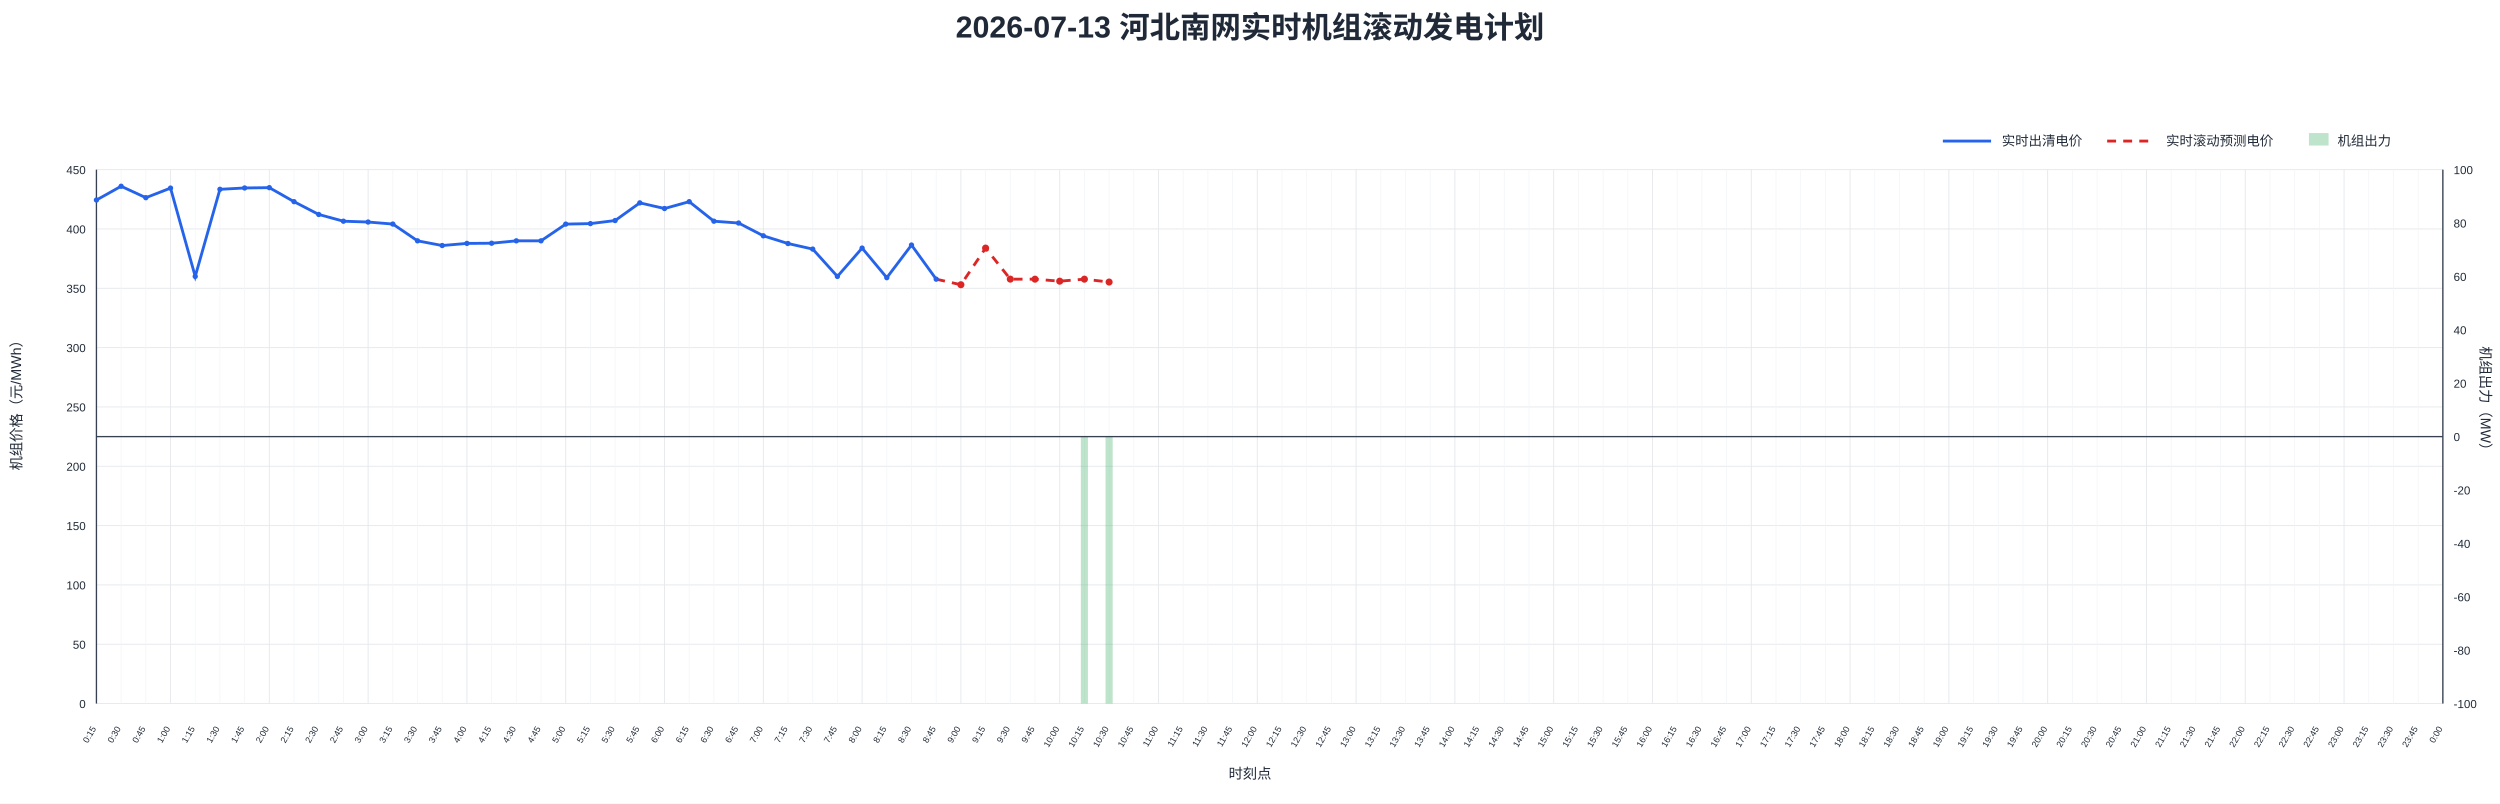
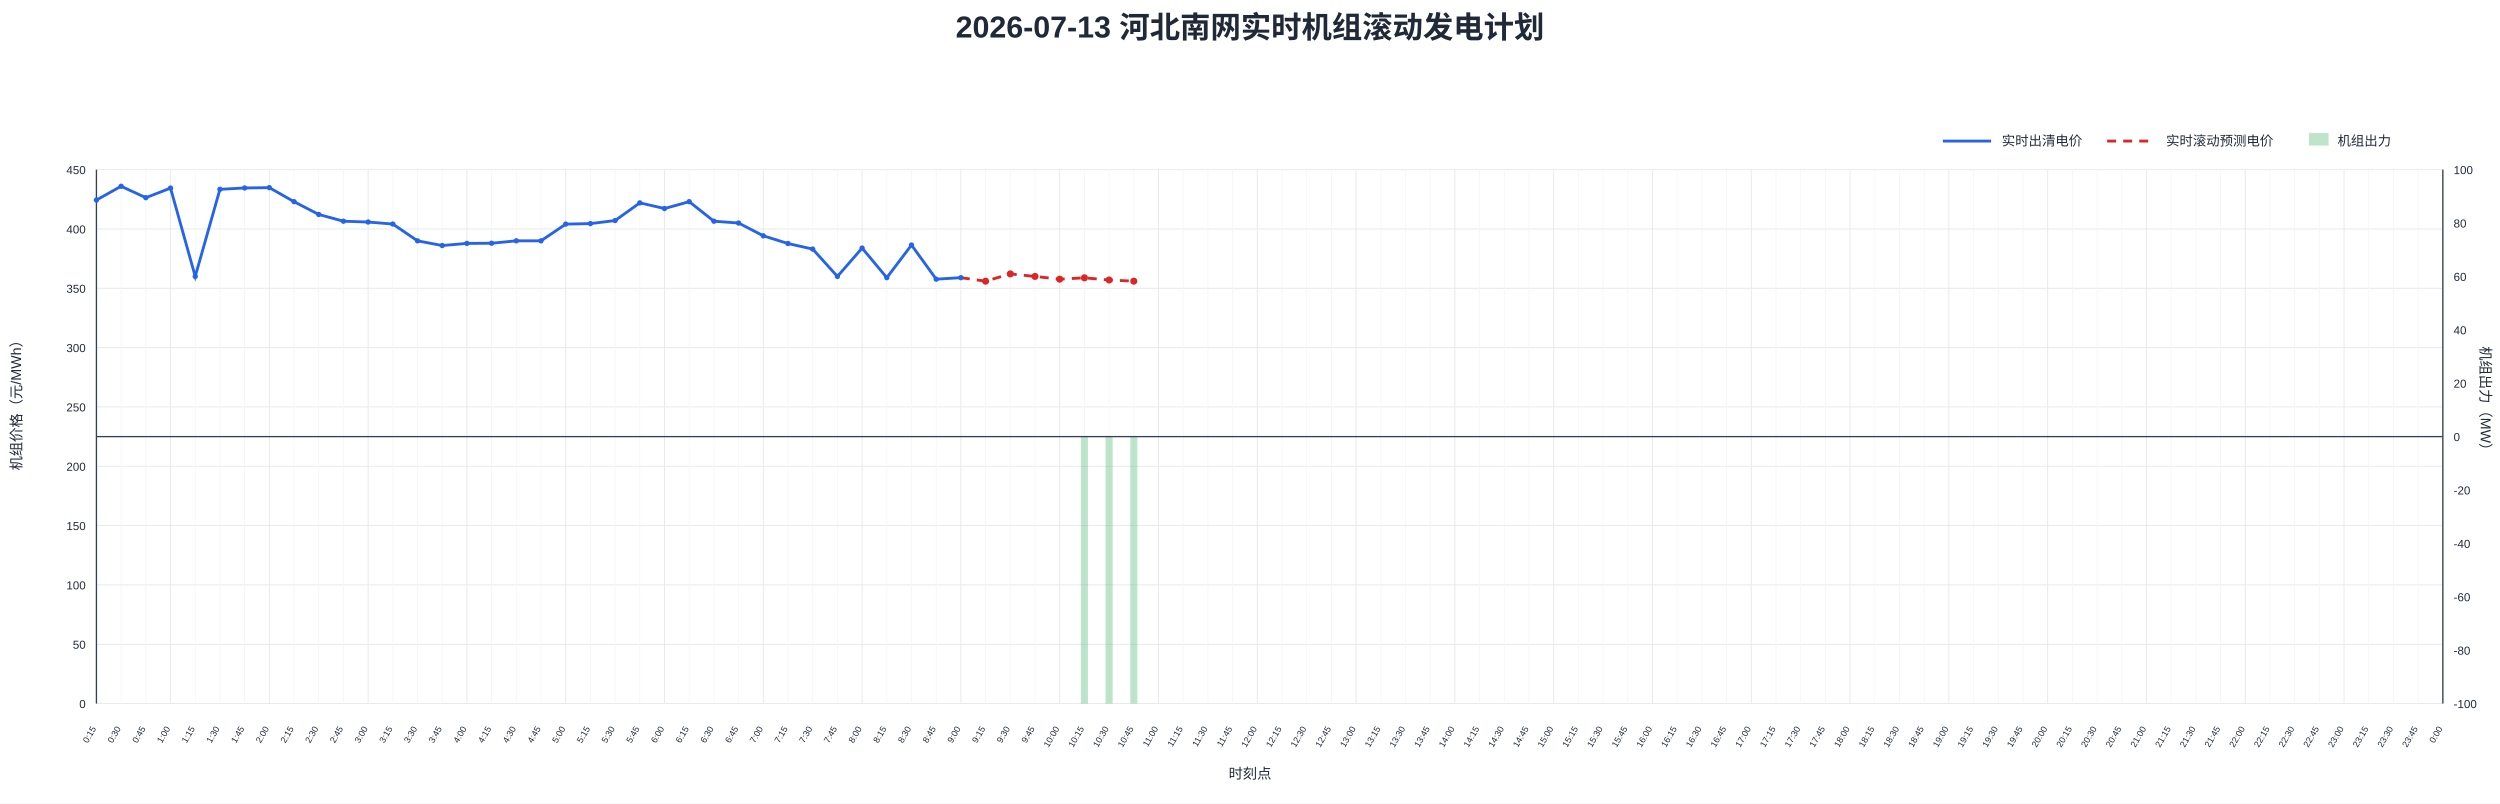
<svg xmlns="http://www.w3.org/2000/svg" width="2800" height="900" viewBox="0 0 2800 900" data-plot-left="108" data-plot-right="2736" data-plot-top="190" data-plot-bottom="788">
  <style>
text{font-family:'Microsoft YaHei','SimHei',Arial,sans-serif;fill:#1f2937}
.axis{stroke:#374151;stroke-width:1.5}
.grid{stroke:#e5e7eb;stroke-width:1}
.minor{stroke:#f3f4f6;stroke-width:0.8}
.actual{fill:none;stroke:#2563eb;stroke-width:3.2}
.forecast{fill:none;stroke:#dc2626;stroke-width:3.2;stroke-dasharray:10 8}
.bar{fill:#16a34a;fill-opacity:0.28}
.hover-zone{fill:#ffffff;fill-opacity:0;cursor:crosshair}
.hover-line{stroke:#111827;stroke-width:1.4;stroke-dasharray:6 5;opacity:0}
.tooltip{opacity:0;pointer-events:none}
.tooltip-bg{fill:#111827;fill-opacity:.72;stroke:#ffffff;stroke-width:1.2}
.tooltip text{fill:#ffffff;font-size:15px}
</style>
  <rect width="100%" height="100%" fill="#ffffff" />
  <text x="1400.0" y="42" text-anchor="middle" font-size="34" font-weight="700">2026-07-13 河北南网实时机组滚动发电计划</text>
  <text x="2748" y="793.00" text-anchor="start" font-size="13" fill="#166534">-100</text>
  <text x="2748" y="733.20" text-anchor="start" font-size="13" fill="#166534">-80</text>
  <text x="2748" y="673.40" text-anchor="start" font-size="13" fill="#166534">-60</text>
  <text x="2748" y="613.60" text-anchor="start" font-size="13" fill="#166534">-40</text>
  <text x="2748" y="553.80" text-anchor="start" font-size="13" fill="#166534">-20</text>
  <text x="2748" y="494.00" text-anchor="start" font-size="13" fill="#166534">0</text>
  <text x="2748" y="434.20" text-anchor="start" font-size="13" fill="#166534">20</text>
  <text x="2748" y="374.40" text-anchor="start" font-size="13" fill="#166534">40</text>
  <text x="2748" y="314.60" text-anchor="start" font-size="13" fill="#166534">60</text>
  <text x="2748" y="254.80" text-anchor="start" font-size="13" fill="#166534">80</text>
  <text x="2748" y="195.00" text-anchor="start" font-size="13" fill="#166534">100</text>
  <line class="grid" x1="108" y1="788.00" x2="2736" y2="788.00" />
  <text x="96" y="793.00" text-anchor="end" font-size="13">0</text>
  <line class="grid" x1="108" y1="721.56" x2="2736" y2="721.56" />
  <text x="96" y="726.56" text-anchor="end" font-size="13">50</text>
  <line class="grid" x1="108" y1="655.11" x2="2736" y2="655.11" />
  <text x="96" y="660.11" text-anchor="end" font-size="13">100</text>
  <line class="grid" x1="108" y1="588.67" x2="2736" y2="588.67" />
  <text x="96" y="593.67" text-anchor="end" font-size="13">150</text>
  <line class="grid" x1="108" y1="522.22" x2="2736" y2="522.22" />
  <text x="96" y="527.22" text-anchor="end" font-size="13">200</text>
  <line class="grid" x1="108" y1="455.78" x2="2736" y2="455.78" />
  <text x="96" y="460.78" text-anchor="end" font-size="13">250</text>
  <line class="grid" x1="108" y1="389.33" x2="2736" y2="389.33" />
  <text x="96" y="394.33" text-anchor="end" font-size="13">300</text>
  <line class="grid" x1="108" y1="322.89" x2="2736" y2="322.89" />
  <text x="96" y="327.89" text-anchor="end" font-size="13">350</text>
  <line class="grid" x1="108" y1="256.44" x2="2736" y2="256.44" />
  <text x="96" y="261.44" text-anchor="end" font-size="13">400</text>
  <line class="grid" x1="108" y1="190.00" x2="2736" y2="190.00" />
  <text x="96" y="195.00" text-anchor="end" font-size="13">450</text>
  <line class="grid minor" x1="108.00" y1="190" x2="108.00" y2="788" />
  <text x="108.00" y="816" text-anchor="end" font-size="10" transform="rotate(-60 108.00 816)">0:15</text>
  <line class="grid minor" x1="135.66" y1="190" x2="135.66" y2="788" />
  <text x="135.66" y="816" text-anchor="end" font-size="10" transform="rotate(-60 135.66 816)">0:30</text>
  <line class="grid minor" x1="163.33" y1="190" x2="163.33" y2="788" />
  <text x="163.33" y="816" text-anchor="end" font-size="10" transform="rotate(-60 163.33 816)">0:45</text>
  <line class="grid" x1="190.99" y1="190" x2="190.99" y2="788" />
  <text x="190.99" y="816" text-anchor="end" font-size="10" transform="rotate(-60 190.99 816)">1:00</text>
  <line class="grid minor" x1="218.65" y1="190" x2="218.65" y2="788" />
  <text x="218.65" y="816" text-anchor="end" font-size="10" transform="rotate(-60 218.65 816)">1:15</text>
  <line class="grid minor" x1="246.32" y1="190" x2="246.32" y2="788" />
  <text x="246.32" y="816" text-anchor="end" font-size="10" transform="rotate(-60 246.32 816)">1:30</text>
  <line class="grid minor" x1="273.98" y1="190" x2="273.98" y2="788" />
  <text x="273.98" y="816" text-anchor="end" font-size="10" transform="rotate(-60 273.98 816)">1:45</text>
  <line class="grid" x1="301.64" y1="190" x2="301.64" y2="788" />
  <text x="301.64" y="816" text-anchor="end" font-size="10" transform="rotate(-60 301.64 816)">2:00</text>
  <line class="grid minor" x1="329.31" y1="190" x2="329.31" y2="788" />
  <text x="329.31" y="816" text-anchor="end" font-size="10" transform="rotate(-60 329.31 816)">2:15</text>
  <line class="grid minor" x1="356.97" y1="190" x2="356.97" y2="788" />
  <text x="356.97" y="816" text-anchor="end" font-size="10" transform="rotate(-60 356.97 816)">2:30</text>
  <line class="grid minor" x1="384.63" y1="190" x2="384.63" y2="788" />
  <text x="384.63" y="816" text-anchor="end" font-size="10" transform="rotate(-60 384.63 816)">2:45</text>
  <line class="grid" x1="412.29" y1="190" x2="412.29" y2="788" />
  <text x="412.29" y="816" text-anchor="end" font-size="10" transform="rotate(-60 412.29 816)">3:00</text>
  <line class="grid minor" x1="439.96" y1="190" x2="439.96" y2="788" />
  <text x="439.96" y="816" text-anchor="end" font-size="10" transform="rotate(-60 439.96 816)">3:15</text>
  <line class="grid minor" x1="467.62" y1="190" x2="467.62" y2="788" />
  <text x="467.62" y="816" text-anchor="end" font-size="10" transform="rotate(-60 467.62 816)">3:30</text>
  <line class="grid minor" x1="495.28" y1="190" x2="495.28" y2="788" />
  <text x="495.28" y="816" text-anchor="end" font-size="10" transform="rotate(-60 495.28 816)">3:45</text>
  <line class="grid" x1="522.95" y1="190" x2="522.95" y2="788" />
  <text x="522.95" y="816" text-anchor="end" font-size="10" transform="rotate(-60 522.95 816)">4:00</text>
  <line class="grid minor" x1="550.61" y1="190" x2="550.61" y2="788" />
  <text x="550.61" y="816" text-anchor="end" font-size="10" transform="rotate(-60 550.61 816)">4:15</text>
  <line class="grid minor" x1="578.27" y1="190" x2="578.27" y2="788" />
  <text x="578.27" y="816" text-anchor="end" font-size="10" transform="rotate(-60 578.27 816)">4:30</text>
  <line class="grid minor" x1="605.94" y1="190" x2="605.94" y2="788" />
  <text x="605.94" y="816" text-anchor="end" font-size="10" transform="rotate(-60 605.94 816)">4:45</text>
  <line class="grid" x1="633.60" y1="190" x2="633.60" y2="788" />
  <text x="633.60" y="816" text-anchor="end" font-size="10" transform="rotate(-60 633.60 816)">5:00</text>
  <line class="grid minor" x1="661.26" y1="190" x2="661.26" y2="788" />
  <text x="661.26" y="816" text-anchor="end" font-size="10" transform="rotate(-60 661.26 816)">5:15</text>
  <line class="grid minor" x1="688.93" y1="190" x2="688.93" y2="788" />
  <text x="688.93" y="816" text-anchor="end" font-size="10" transform="rotate(-60 688.93 816)">5:30</text>
  <line class="grid minor" x1="716.59" y1="190" x2="716.59" y2="788" />
  <text x="716.59" y="816" text-anchor="end" font-size="10" transform="rotate(-60 716.59 816)">5:45</text>
  <line class="grid" x1="744.25" y1="190" x2="744.25" y2="788" />
  <text x="744.25" y="816" text-anchor="end" font-size="10" transform="rotate(-60 744.25 816)">6:00</text>
  <line class="grid minor" x1="771.92" y1="190" x2="771.92" y2="788" />
  <text x="771.92" y="816" text-anchor="end" font-size="10" transform="rotate(-60 771.92 816)">6:15</text>
  <line class="grid minor" x1="799.58" y1="190" x2="799.58" y2="788" />
  <text x="799.58" y="816" text-anchor="end" font-size="10" transform="rotate(-60 799.58 816)">6:30</text>
  <line class="grid minor" x1="827.24" y1="190" x2="827.24" y2="788" />
  <text x="827.24" y="816" text-anchor="end" font-size="10" transform="rotate(-60 827.24 816)">6:45</text>
  <line class="grid" x1="854.91" y1="190" x2="854.91" y2="788" />
  <text x="854.91" y="816" text-anchor="end" font-size="10" transform="rotate(-60 854.91 816)">7:00</text>
  <line class="grid minor" x1="882.57" y1="190" x2="882.57" y2="788" />
  <text x="882.57" y="816" text-anchor="end" font-size="10" transform="rotate(-60 882.57 816)">7:15</text>
  <line class="grid minor" x1="910.23" y1="190" x2="910.23" y2="788" />
  <text x="910.23" y="816" text-anchor="end" font-size="10" transform="rotate(-60 910.23 816)">7:30</text>
  <line class="grid minor" x1="937.89" y1="190" x2="937.89" y2="788" />
  <text x="937.89" y="816" text-anchor="end" font-size="10" transform="rotate(-60 937.89 816)">7:45</text>
  <line class="grid" x1="965.56" y1="190" x2="965.56" y2="788" />
  <text x="965.56" y="816" text-anchor="end" font-size="10" transform="rotate(-60 965.56 816)">8:00</text>
  <line class="grid minor" x1="993.22" y1="190" x2="993.22" y2="788" />
  <text x="993.22" y="816" text-anchor="end" font-size="10" transform="rotate(-60 993.22 816)">8:15</text>
  <line class="grid minor" x1="1020.88" y1="190" x2="1020.88" y2="788" />
  <text x="1020.88" y="816" text-anchor="end" font-size="10" transform="rotate(-60 1020.88 816)">8:30</text>
  <line class="grid minor" x1="1048.55" y1="190" x2="1048.55" y2="788" />
  <text x="1048.55" y="816" text-anchor="end" font-size="10" transform="rotate(-60 1048.55 816)">8:45</text>
  <line class="grid" x1="1076.21" y1="190" x2="1076.21" y2="788" />
  <text x="1076.21" y="816" text-anchor="end" font-size="10" transform="rotate(-60 1076.21 816)">9:00</text>
  <line class="grid minor" x1="1103.87" y1="190" x2="1103.87" y2="788" />
  <text x="1103.87" y="816" text-anchor="end" font-size="10" transform="rotate(-60 1103.87 816)">9:15</text>
  <line class="grid minor" x1="1131.54" y1="190" x2="1131.54" y2="788" />
  <text x="1131.54" y="816" text-anchor="end" font-size="10" transform="rotate(-60 1131.54 816)">9:30</text>
  <line class="grid minor" x1="1159.20" y1="190" x2="1159.20" y2="788" />
  <text x="1159.20" y="816" text-anchor="end" font-size="10" transform="rotate(-60 1159.20 816)">9:45</text>
  <line class="grid" x1="1186.86" y1="190" x2="1186.86" y2="788" />
  <text x="1186.86" y="816" text-anchor="end" font-size="10" transform="rotate(-60 1186.86 816)">10:00</text>
  <line class="grid minor" x1="1214.53" y1="190" x2="1214.53" y2="788" />
  <text x="1214.53" y="816" text-anchor="end" font-size="10" transform="rotate(-60 1214.53 816)">10:15</text>
  <line class="grid minor" x1="1242.19" y1="190" x2="1242.19" y2="788" />
  <text x="1242.19" y="816" text-anchor="end" font-size="10" transform="rotate(-60 1242.19 816)">10:30</text>
  <line class="grid minor" x1="1269.85" y1="190" x2="1269.85" y2="788" />
  <text x="1269.85" y="816" text-anchor="end" font-size="10" transform="rotate(-60 1269.85 816)">10:45</text>
  <line class="grid" x1="1297.52" y1="190" x2="1297.52" y2="788" />
  <text x="1297.52" y="816" text-anchor="end" font-size="10" transform="rotate(-60 1297.52 816)">11:00</text>
  <line class="grid minor" x1="1325.18" y1="190" x2="1325.18" y2="788" />
  <text x="1325.18" y="816" text-anchor="end" font-size="10" transform="rotate(-60 1325.18 816)">11:15</text>
  <line class="grid minor" x1="1352.84" y1="190" x2="1352.84" y2="788" />
  <text x="1352.84" y="816" text-anchor="end" font-size="10" transform="rotate(-60 1352.84 816)">11:30</text>
  <line class="grid minor" x1="1380.51" y1="190" x2="1380.51" y2="788" />
  <text x="1380.51" y="816" text-anchor="end" font-size="10" transform="rotate(-60 1380.51 816)">11:45</text>
  <line class="grid" x1="1408.17" y1="190" x2="1408.17" y2="788" />
  <text x="1408.17" y="816" text-anchor="end" font-size="10" transform="rotate(-60 1408.17 816)">12:00</text>
  <line class="grid minor" x1="1435.83" y1="190" x2="1435.83" y2="788" />
  <text x="1435.83" y="816" text-anchor="end" font-size="10" transform="rotate(-60 1435.83 816)">12:15</text>
  <line class="grid minor" x1="1463.49" y1="190" x2="1463.49" y2="788" />
  <text x="1463.49" y="816" text-anchor="end" font-size="10" transform="rotate(-60 1463.49 816)">12:30</text>
  <line class="grid minor" x1="1491.16" y1="190" x2="1491.16" y2="788" />
  <text x="1491.16" y="816" text-anchor="end" font-size="10" transform="rotate(-60 1491.16 816)">12:45</text>
  <line class="grid" x1="1518.82" y1="190" x2="1518.82" y2="788" />
  <text x="1518.82" y="816" text-anchor="end" font-size="10" transform="rotate(-60 1518.82 816)">13:00</text>
  <line class="grid minor" x1="1546.48" y1="190" x2="1546.48" y2="788" />
  <text x="1546.48" y="816" text-anchor="end" font-size="10" transform="rotate(-60 1546.48 816)">13:15</text>
  <line class="grid minor" x1="1574.15" y1="190" x2="1574.15" y2="788" />
  <text x="1574.15" y="816" text-anchor="end" font-size="10" transform="rotate(-60 1574.15 816)">13:30</text>
  <line class="grid minor" x1="1601.81" y1="190" x2="1601.81" y2="788" />
  <text x="1601.81" y="816" text-anchor="end" font-size="10" transform="rotate(-60 1601.81 816)">13:45</text>
  <line class="grid" x1="1629.47" y1="190" x2="1629.47" y2="788" />
  <text x="1629.47" y="816" text-anchor="end" font-size="10" transform="rotate(-60 1629.47 816)">14:00</text>
  <line class="grid minor" x1="1657.14" y1="190" x2="1657.14" y2="788" />
  <text x="1657.14" y="816" text-anchor="end" font-size="10" transform="rotate(-60 1657.14 816)">14:15</text>
  <line class="grid minor" x1="1684.80" y1="190" x2="1684.80" y2="788" />
  <text x="1684.80" y="816" text-anchor="end" font-size="10" transform="rotate(-60 1684.80 816)">14:30</text>
  <line class="grid minor" x1="1712.46" y1="190" x2="1712.46" y2="788" />
  <text x="1712.46" y="816" text-anchor="end" font-size="10" transform="rotate(-60 1712.46 816)">14:45</text>
  <line class="grid" x1="1740.13" y1="190" x2="1740.13" y2="788" />
  <text x="1740.13" y="816" text-anchor="end" font-size="10" transform="rotate(-60 1740.13 816)">15:00</text>
  <line class="grid minor" x1="1767.79" y1="190" x2="1767.79" y2="788" />
  <text x="1767.79" y="816" text-anchor="end" font-size="10" transform="rotate(-60 1767.79 816)">15:15</text>
  <line class="grid minor" x1="1795.45" y1="190" x2="1795.45" y2="788" />
  <text x="1795.45" y="816" text-anchor="end" font-size="10" transform="rotate(-60 1795.45 816)">15:30</text>
  <line class="grid minor" x1="1823.12" y1="190" x2="1823.12" y2="788" />
  <text x="1823.12" y="816" text-anchor="end" font-size="10" transform="rotate(-60 1823.12 816)">15:45</text>
  <line class="grid" x1="1850.78" y1="190" x2="1850.78" y2="788" />
  <text x="1850.78" y="816" text-anchor="end" font-size="10" transform="rotate(-60 1850.78 816)">16:00</text>
  <line class="grid minor" x1="1878.44" y1="190" x2="1878.44" y2="788" />
  <text x="1878.44" y="816" text-anchor="end" font-size="10" transform="rotate(-60 1878.44 816)">16:15</text>
  <line class="grid minor" x1="1906.11" y1="190" x2="1906.11" y2="788" />
  <text x="1906.11" y="816" text-anchor="end" font-size="10" transform="rotate(-60 1906.11 816)">16:30</text>
  <line class="grid minor" x1="1933.77" y1="190" x2="1933.77" y2="788" />
  <text x="1933.77" y="816" text-anchor="end" font-size="10" transform="rotate(-60 1933.77 816)">16:45</text>
  <line class="grid" x1="1961.43" y1="190" x2="1961.43" y2="788" />
  <text x="1961.43" y="816" text-anchor="end" font-size="10" transform="rotate(-60 1961.43 816)">17:00</text>
  <line class="grid minor" x1="1989.09" y1="190" x2="1989.09" y2="788" />
  <text x="1989.09" y="816" text-anchor="end" font-size="10" transform="rotate(-60 1989.09 816)">17:15</text>
  <line class="grid minor" x1="2016.76" y1="190" x2="2016.76" y2="788" />
  <text x="2016.76" y="816" text-anchor="end" font-size="10" transform="rotate(-60 2016.76 816)">17:30</text>
  <line class="grid minor" x1="2044.42" y1="190" x2="2044.42" y2="788" />
  <text x="2044.42" y="816" text-anchor="end" font-size="10" transform="rotate(-60 2044.42 816)">17:45</text>
  <line class="grid" x1="2072.08" y1="190" x2="2072.08" y2="788" />
  <text x="2072.08" y="816" text-anchor="end" font-size="10" transform="rotate(-60 2072.08 816)">18:00</text>
  <line class="grid minor" x1="2099.75" y1="190" x2="2099.75" y2="788" />
  <text x="2099.75" y="816" text-anchor="end" font-size="10" transform="rotate(-60 2099.75 816)">18:15</text>
  <line class="grid minor" x1="2127.41" y1="190" x2="2127.41" y2="788" />
  <text x="2127.41" y="816" text-anchor="end" font-size="10" transform="rotate(-60 2127.41 816)">18:30</text>
  <line class="grid minor" x1="2155.07" y1="190" x2="2155.07" y2="788" />
  <text x="2155.07" y="816" text-anchor="end" font-size="10" transform="rotate(-60 2155.07 816)">18:45</text>
  <line class="grid" x1="2182.74" y1="190" x2="2182.74" y2="788" />
  <text x="2182.74" y="816" text-anchor="end" font-size="10" transform="rotate(-60 2182.74 816)">19:00</text>
  <line class="grid minor" x1="2210.40" y1="190" x2="2210.40" y2="788" />
  <text x="2210.40" y="816" text-anchor="end" font-size="10" transform="rotate(-60 2210.40 816)">19:15</text>
  <line class="grid minor" x1="2238.06" y1="190" x2="2238.06" y2="788" />
  <text x="2238.06" y="816" text-anchor="end" font-size="10" transform="rotate(-60 2238.06 816)">19:30</text>
  <line class="grid minor" x1="2265.73" y1="190" x2="2265.73" y2="788" />
  <text x="2265.73" y="816" text-anchor="end" font-size="10" transform="rotate(-60 2265.73 816)">19:45</text>
  <line class="grid" x1="2293.39" y1="190" x2="2293.39" y2="788" />
  <text x="2293.39" y="816" text-anchor="end" font-size="10" transform="rotate(-60 2293.39 816)">20:00</text>
  <line class="grid minor" x1="2321.05" y1="190" x2="2321.05" y2="788" />
  <text x="2321.05" y="816" text-anchor="end" font-size="10" transform="rotate(-60 2321.05 816)">20:15</text>
  <line class="grid minor" x1="2348.72" y1="190" x2="2348.72" y2="788" />
  <text x="2348.72" y="816" text-anchor="end" font-size="10" transform="rotate(-60 2348.72 816)">20:30</text>
  <line class="grid minor" x1="2376.38" y1="190" x2="2376.38" y2="788" />
  <text x="2376.38" y="816" text-anchor="end" font-size="10" transform="rotate(-60 2376.38 816)">20:45</text>
  <line class="grid" x1="2404.04" y1="190" x2="2404.04" y2="788" />
  <text x="2404.04" y="816" text-anchor="end" font-size="10" transform="rotate(-60 2404.04 816)">21:00</text>
  <line class="grid minor" x1="2431.71" y1="190" x2="2431.71" y2="788" />
  <text x="2431.71" y="816" text-anchor="end" font-size="10" transform="rotate(-60 2431.71 816)">21:15</text>
  <line class="grid minor" x1="2459.37" y1="190" x2="2459.37" y2="788" />
  <text x="2459.37" y="816" text-anchor="end" font-size="10" transform="rotate(-60 2459.37 816)">21:30</text>
  <line class="grid minor" x1="2487.03" y1="190" x2="2487.03" y2="788" />
  <text x="2487.03" y="816" text-anchor="end" font-size="10" transform="rotate(-60 2487.03 816)">21:45</text>
  <line class="grid" x1="2514.69" y1="190" x2="2514.69" y2="788" />
  <text x="2514.69" y="816" text-anchor="end" font-size="10" transform="rotate(-60 2514.69 816)">22:00</text>
  <line class="grid minor" x1="2542.36" y1="190" x2="2542.36" y2="788" />
  <text x="2542.36" y="816" text-anchor="end" font-size="10" transform="rotate(-60 2542.36 816)">22:15</text>
  <line class="grid minor" x1="2570.02" y1="190" x2="2570.02" y2="788" />
  <text x="2570.02" y="816" text-anchor="end" font-size="10" transform="rotate(-60 2570.02 816)">22:30</text>
  <line class="grid minor" x1="2597.68" y1="190" x2="2597.68" y2="788" />
  <text x="2597.68" y="816" text-anchor="end" font-size="10" transform="rotate(-60 2597.68 816)">22:45</text>
  <line class="grid" x1="2625.35" y1="190" x2="2625.35" y2="788" />
  <text x="2625.35" y="816" text-anchor="end" font-size="10" transform="rotate(-60 2625.35 816)">23:00</text>
  <line class="grid minor" x1="2653.01" y1="190" x2="2653.01" y2="788" />
  <text x="2653.01" y="816" text-anchor="end" font-size="10" transform="rotate(-60 2653.01 816)">23:15</text>
  <line class="grid minor" x1="2680.67" y1="190" x2="2680.67" y2="788" />
  <text x="2680.67" y="816" text-anchor="end" font-size="10" transform="rotate(-60 2680.67 816)">23:30</text>
  <line class="grid minor" x1="2708.34" y1="190" x2="2708.34" y2="788" />
  <text x="2708.34" y="816" text-anchor="end" font-size="10" transform="rotate(-60 2708.34 816)">23:45</text>
  <line class="grid" x1="2736.00" y1="190" x2="2736.00" y2="788" />
  <text x="2736.00" y="816" text-anchor="end" font-size="10" transform="rotate(-60 2736.00 816)">0:00</text>
  <rect class="bar" x="104.00" y="489.00" width="8" height="0.00" />
  <rect class="bar" x="131.66" y="489.00" width="8" height="0.00" />
  <rect class="bar" x="159.33" y="489.00" width="8" height="0.00" />
  <rect class="bar" x="186.99" y="489.00" width="8" height="0.00" />
  <rect class="bar" x="214.65" y="489.00" width="8" height="0.00" />
  <rect class="bar" x="242.32" y="489.00" width="8" height="0.00" />
  <rect class="bar" x="269.98" y="489.00" width="8" height="0.00" />
  <rect class="bar" x="297.64" y="489.00" width="8" height="0.00" />
  <rect class="bar" x="325.31" y="489.00" width="8" height="0.00" />
  <rect class="bar" x="352.97" y="489.00" width="8" height="0.00" />
  <rect class="bar" x="380.63" y="489.00" width="8" height="0.00" />
  <rect class="bar" x="408.29" y="489.00" width="8" height="0.00" />
  <rect class="bar" x="435.96" y="489.00" width="8" height="0.00" />
  <rect class="bar" x="463.62" y="489.00" width="8" height="0.00" />
  <rect class="bar" x="491.28" y="489.00" width="8" height="0.00" />
  <rect class="bar" x="518.95" y="489.00" width="8" height="0.00" />
  <rect class="bar" x="546.61" y="489.00" width="8" height="0.00" />
  <rect class="bar" x="574.27" y="489.00" width="8" height="0.00" />
  <rect class="bar" x="601.94" y="489.00" width="8" height="0.00" />
  <rect class="bar" x="629.60" y="489.00" width="8" height="0.00" />
  <rect class="bar" x="657.26" y="489.00" width="8" height="0.00" />
  <rect class="bar" x="684.93" y="489.00" width="8" height="0.00" />
  <rect class="bar" x="712.59" y="489.00" width="8" height="0.00" />
  <rect class="bar" x="740.25" y="489.00" width="8" height="0.00" />
  <rect class="bar" x="767.92" y="489.00" width="8" height="0.00" />
  <rect class="bar" x="795.58" y="489.00" width="8" height="0.00" />
  <rect class="bar" x="823.24" y="489.00" width="8" height="0.00" />
  <rect class="bar" x="850.91" y="489.00" width="8" height="0.00" />
  <rect class="bar" x="878.57" y="489.00" width="8" height="0.00" />
  <rect class="bar" x="906.23" y="489.00" width="8" height="0.00" />
  <rect class="bar" x="933.89" y="489.00" width="8" height="0.00" />
  <rect class="bar" x="961.56" y="489.00" width="8" height="0.00" />
  <rect class="bar" x="989.22" y="489.00" width="8" height="0.00" />
  <rect class="bar" x="1016.88" y="489.00" width="8" height="0.00" />
  <rect class="bar" x="1044.55" y="489.00" width="8" height="0.00" />
  <rect class="bar" x="1072.21" y="489.00" width="8" height="0.00" />
  <rect class="bar" x="1099.87" y="489.00" width="8" height="0.00" />
  <rect class="bar" x="1127.54" y="489.00" width="8" height="0.00" />
  <rect class="bar" x="1155.20" y="489.00" width="8" height="0.00" />
  <rect class="bar" x="1182.86" y="489.00" width="8" height="0.00" />
  <rect class="bar" x="1210.53" y="489.00" width="8" height="299.00" />
  <rect class="bar" x="1238.19" y="489.00" width="8" height="299.00" />
+   <rect class="bar" x="1265.85" y="489.00" width="8" height="299.00" />
  <line class="axis" x1="108" y1="489.00" x2="2736" y2="489.00" />
  <line class="axis" x1="108" y1="190" x2="108" y2="788" />
  <line class="axis" x1="2736" y1="190" x2="2736" y2="788" />
  <text x="1400.0" y="872" text-anchor="middle" font-size="16">时刻点</text>
  <text x="24" y="450.0" text-anchor="middle" font-size="16" transform="rotate(-90 24 450.0)">机组价格（元/MWh）</text>
  <text x="2778" y="450.0" text-anchor="middle" font-size="16" fill="#166534" transform="rotate(90 2778 450.0)">机组出力（MW）</text>
-   <polyline class="actual" points="108.00,224.03 135.66,208.60 163.33,221.41 190.99,210.66 218.65,309.60 246.32,212.03 273.98,210.53 301.64,210.16 329.31,225.87 356.97,240.19 384.63,247.75 412.29,248.67 439.96,250.94 467.62,269.73 495.28,275.00 522.95,272.62 550.61,272.42 578.27,269.73 605.94,269.73 633.60,251.00 661.26,250.44 688.93,247.01 716.59,227.21 744.25,233.55 771.92,225.87 799.58,247.75 827.24,249.80 854.91,264.11 882.57,272.76 910.23,278.97 937.89,309.60 965.56,277.85 993.22,311.00 1020.88,274.45 1048.55,312.67" />
-   <polyline class="forecast" points="1048.55,312.67 1076.21,318.90 1103.87,277.85 1131.54,312.63 1159.20,312.67 1186.86,314.92 1214.53,312.67 1242.19,315.89" />
+   <polyline class="actual" points="108.00,224.03 135.66,208.60 163.33,221.41 190.99,210.66 218.65,309.60 246.32,212.03 273.98,210.53 301.64,210.16 329.31,225.87 356.97,240.19 384.63,247.75 412.29,248.67 439.96,250.94 467.62,269.73 495.28,275.00 522.95,272.62 550.61,272.42 578.27,269.73 605.94,269.73 633.60,251.00 661.26,250.44 688.93,247.01 716.59,227.21 744.25,233.55 771.92,225.87 799.58,247.75 827.24,249.80 854.91,264.11 882.57,272.76 910.23,278.97 937.89,309.60 965.56,277.85 993.22,311.00 1020.88,274.45 1048.55,312.67 1076.21,311.00" />
+   <polyline class="forecast" points="1076.21,311.00 1103.87,314.94 1131.54,306.77 1159.20,309.60 1186.86,312.67 1214.53,311.17 1242.19,313.59 1269.85,314.92" />
  <circle cx="108.00" cy="224.03" r="3" fill="#2563eb" />
  <circle cx="135.66" cy="208.60" r="3" fill="#2563eb" />
  <circle cx="163.33" cy="221.41" r="3" fill="#2563eb" />
  <circle cx="190.99" cy="210.66" r="3" fill="#2563eb" />
  <circle cx="218.65" cy="309.60" r="3" fill="#2563eb" />
  <circle cx="246.32" cy="212.03" r="3" fill="#2563eb" />
  <circle cx="273.98" cy="210.53" r="3" fill="#2563eb" />
  <circle cx="301.64" cy="210.16" r="3" fill="#2563eb" />
  <circle cx="329.31" cy="225.87" r="3" fill="#2563eb" />
  <circle cx="356.97" cy="240.19" r="3" fill="#2563eb" />
  <circle cx="384.63" cy="247.75" r="3" fill="#2563eb" />
  <circle cx="412.29" cy="248.67" r="3" fill="#2563eb" />
  <circle cx="439.96" cy="250.94" r="3" fill="#2563eb" />
  <circle cx="467.62" cy="269.73" r="3" fill="#2563eb" />
  <circle cx="495.28" cy="275.00" r="3" fill="#2563eb" />
  <circle cx="522.95" cy="272.62" r="3" fill="#2563eb" />
  <circle cx="550.61" cy="272.42" r="3" fill="#2563eb" />
  <circle cx="578.27" cy="269.73" r="3" fill="#2563eb" />
  <circle cx="605.94" cy="269.73" r="3" fill="#2563eb" />
  <circle cx="633.60" cy="251.00" r="3" fill="#2563eb" />
  <circle cx="661.26" cy="250.44" r="3" fill="#2563eb" />
  <circle cx="688.93" cy="247.01" r="3" fill="#2563eb" />
  <circle cx="716.59" cy="227.21" r="3" fill="#2563eb" />
  <circle cx="744.25" cy="233.55" r="3" fill="#2563eb" />
  <circle cx="771.92" cy="225.87" r="3" fill="#2563eb" />
  <circle cx="799.58" cy="247.75" r="3" fill="#2563eb" />
  <circle cx="827.24" cy="249.80" r="3" fill="#2563eb" />
  <circle cx="854.91" cy="264.11" r="3" fill="#2563eb" />
  <circle cx="882.57" cy="272.76" r="3" fill="#2563eb" />
  <circle cx="910.23" cy="278.97" r="3" fill="#2563eb" />
  <circle cx="937.89" cy="309.60" r="3" fill="#2563eb" />
  <circle cx="965.56" cy="277.85" r="3" fill="#2563eb" />
  <circle cx="993.22" cy="311.00" r="3" fill="#2563eb" />
  <circle cx="1020.88" cy="274.45" r="3" fill="#2563eb" />
  <circle cx="1048.55" cy="312.67" r="3" fill="#2563eb" />
-   <circle cx="1076.21" cy="318.90" r="4" fill="#dc2626" />
-   <circle cx="1103.87" cy="277.85" r="4" fill="#dc2626" />
-   <circle cx="1131.54" cy="312.63" r="4" fill="#dc2626" />
-   <circle cx="1159.20" cy="312.67" r="4" fill="#dc2626" />
-   <circle cx="1186.86" cy="314.92" r="4" fill="#dc2626" />
-   <circle cx="1214.53" cy="312.67" r="4" fill="#dc2626" />
-   <circle cx="1242.19" cy="315.89" r="4" fill="#dc2626" />
+   <circle cx="1076.21" cy="311.00" r="3" fill="#2563eb" />
+   <circle cx="1103.87" cy="314.94" r="4" fill="#dc2626" />
+   <circle cx="1131.54" cy="306.77" r="4" fill="#dc2626" />
+   <circle cx="1159.20" cy="309.60" r="4" fill="#dc2626" />
+   <circle cx="1186.86" cy="312.67" r="4" fill="#dc2626" />
+   <circle cx="1214.53" cy="311.17" r="4" fill="#dc2626" />
+   <circle cx="1242.19" cy="313.59" r="4" fill="#dc2626" />
+   <circle cx="1269.85" cy="314.92" r="4" fill="#dc2626" />
  <line x1="2176" y1="158" x2="2230" y2="158" class="actual" />
  <text x="2242" y="163" font-size="15">实时出清电价</text>
  <line x1="2360" y1="158" x2="2414" y2="158" class="forecast" />
  <text x="2426" y="163" font-size="15">实时滚动预测电价</text>
  <rect class="bar" x="2586" y="149" width="22" height="14" />
  <text x="2618" y="163" font-size="15">机组出力</text>
  <line id="hover-line" class="hover-line" x1="108" y1="190" x2="108" y2="788" />
  <g id="tooltip" class="tooltip">
    <rect class="tooltip-bg" x="0" y="0" width="220" height="122" rx="8" />
    <text id="tip-time" x="14" y="30" />
    <text id="tip-output" x="14" y="57" />
    <text id="tip-price" x="14" y="84" />
    <text id="tip-forecast" x="14" y="111" />
  </g>
  <rect class="hover-zone" x="108.00" y="190" width="13.83" height="598" data-x="108.00" data-time="0:15" data-output="0 MW" data-actual-price="424.39 元/MWh" data-forecast-price="--" data-curve-y="224.03" />
  <rect class="hover-zone" x="121.83" y="190" width="27.66" height="598" data-x="135.66" data-time="0:30" data-output="0 MW" data-actual-price="436.00 元/MWh" data-forecast-price="--" data-curve-y="208.60" />
  <rect class="hover-zone" x="149.49" y="190" width="27.66" height="598" data-x="163.33" data-time="0:45" data-output="0 MW" data-actual-price="426.36 元/MWh" data-forecast-price="--" data-curve-y="221.41" />
  <rect class="hover-zone" x="177.16" y="190" width="27.66" height="598" data-x="190.99" data-time="1:00" data-output="0 MW" data-actual-price="434.45 元/MWh" data-forecast-price="--" data-curve-y="210.66" />
  <rect class="hover-zone" x="204.82" y="190" width="27.66" height="598" data-x="218.65" data-time="1:15" data-output="0 MW" data-actual-price="360.00 元/MWh" data-forecast-price="--" data-curve-y="309.60" />
  <rect class="hover-zone" x="232.48" y="190" width="27.66" height="598" data-x="246.32" data-time="1:30" data-output="0 MW" data-actual-price="433.42 元/MWh" data-forecast-price="--" data-curve-y="212.03" />
  <rect class="hover-zone" x="260.15" y="190" width="27.66" height="598" data-x="273.98" data-time="1:45" data-output="0 MW" data-actual-price="434.55 元/MWh" data-forecast-price="--" data-curve-y="210.53" />
  <rect class="hover-zone" x="287.81" y="190" width="27.66" height="598" data-x="301.64" data-time="2:00" data-output="0 MW" data-actual-price="434.83 元/MWh" data-forecast-price="--" data-curve-y="210.16" />
  <rect class="hover-zone" x="315.47" y="190" width="27.66" height="598" data-x="329.31" data-time="2:15" data-output="0 MW" data-actual-price="423.01 元/MWh" data-forecast-price="--" data-curve-y="225.87" />
  <rect class="hover-zone" x="343.14" y="190" width="27.66" height="598" data-x="356.97" data-time="2:30" data-output="0 MW" data-actual-price="412.23 元/MWh" data-forecast-price="--" data-curve-y="240.19" />
  <rect class="hover-zone" x="370.80" y="190" width="27.66" height="598" data-x="384.63" data-time="2:45" data-output="0 MW" data-actual-price="406.54 元/MWh" data-forecast-price="--" data-curve-y="247.75" />
  <rect class="hover-zone" x="398.46" y="190" width="27.66" height="598" data-x="412.29" data-time="3:00" data-output="0 MW" data-actual-price="405.85 元/MWh" data-forecast-price="--" data-curve-y="248.67" />
  <rect class="hover-zone" x="426.13" y="190" width="27.66" height="598" data-x="439.96" data-time="3:15" data-output="0 MW" data-actual-price="404.14 元/MWh" data-forecast-price="--" data-curve-y="250.94" />
  <rect class="hover-zone" x="453.79" y="190" width="27.66" height="598" data-x="467.62" data-time="3:30" data-output="0 MW" data-actual-price="390.00 元/MWh" data-forecast-price="--" data-curve-y="269.73" />
  <rect class="hover-zone" x="481.45" y="190" width="27.66" height="598" data-x="495.28" data-time="3:45" data-output="0 MW" data-actual-price="386.04 元/MWh" data-forecast-price="--" data-curve-y="275.00" />
  <rect class="hover-zone" x="509.12" y="190" width="27.66" height="598" data-x="522.95" data-time="4:00" data-output="0 MW" data-actual-price="387.83 元/MWh" data-forecast-price="--" data-curve-y="272.62" />
  <rect class="hover-zone" x="536.78" y="190" width="27.66" height="598" data-x="550.61" data-time="4:15" data-output="0 MW" data-actual-price="387.98 元/MWh" data-forecast-price="--" data-curve-y="272.42" />
  <rect class="hover-zone" x="564.44" y="190" width="27.66" height="598" data-x="578.27" data-time="4:30" data-output="0 MW" data-actual-price="390.00 元/MWh" data-forecast-price="--" data-curve-y="269.73" />
  <rect class="hover-zone" x="592.11" y="190" width="27.66" height="598" data-x="605.94" data-time="4:45" data-output="0 MW" data-actual-price="390.00 元/MWh" data-forecast-price="--" data-curve-y="269.73" />
  <rect class="hover-zone" x="619.77" y="190" width="27.66" height="598" data-x="633.60" data-time="5:00" data-output="0 MW" data-actual-price="404.10 元/MWh" data-forecast-price="--" data-curve-y="251.00" />
  <rect class="hover-zone" x="647.43" y="190" width="27.66" height="598" data-x="661.26" data-time="5:15" data-output="0 MW" data-actual-price="404.52 元/MWh" data-forecast-price="--" data-curve-y="250.44" />
  <rect class="hover-zone" x="675.09" y="190" width="27.66" height="598" data-x="688.93" data-time="5:30" data-output="0 MW" data-actual-price="407.10 元/MWh" data-forecast-price="--" data-curve-y="247.01" />
  <rect class="hover-zone" x="702.76" y="190" width="27.66" height="598" data-x="716.59" data-time="5:45" data-output="0 MW" data-actual-price="422.00 元/MWh" data-forecast-price="--" data-curve-y="227.21" />
  <rect class="hover-zone" x="730.42" y="190" width="27.66" height="598" data-x="744.25" data-time="6:00" data-output="0 MW" data-actual-price="417.23 元/MWh" data-forecast-price="--" data-curve-y="233.55" />
  <rect class="hover-zone" x="758.08" y="190" width="27.66" height="598" data-x="771.92" data-time="6:15" data-output="0 MW" data-actual-price="423.01 元/MWh" data-forecast-price="--" data-curve-y="225.87" />
  <rect class="hover-zone" x="785.75" y="190" width="27.66" height="598" data-x="799.58" data-time="6:30" data-output="0 MW" data-actual-price="406.54 元/MWh" data-forecast-price="--" data-curve-y="247.75" />
  <rect class="hover-zone" x="813.41" y="190" width="27.66" height="598" data-x="827.24" data-time="6:45" data-output="0 MW" data-actual-price="405.00 元/MWh" data-forecast-price="--" data-curve-y="249.80" />
  <rect class="hover-zone" x="841.07" y="190" width="27.66" height="598" data-x="854.91" data-time="7:00" data-output="0 MW" data-actual-price="394.23 元/MWh" data-forecast-price="--" data-curve-y="264.11" />
  <rect class="hover-zone" x="868.74" y="190" width="27.66" height="598" data-x="882.57" data-time="7:15" data-output="0 MW" data-actual-price="387.72 元/MWh" data-forecast-price="--" data-curve-y="272.76" />
  <rect class="hover-zone" x="896.40" y="190" width="27.66" height="598" data-x="910.23" data-time="7:30" data-output="0 MW" data-actual-price="383.05 元/MWh" data-forecast-price="--" data-curve-y="278.97" />
  <rect class="hover-zone" x="924.06" y="190" width="27.66" height="598" data-x="937.89" data-time="7:45" data-output="0 MW" data-actual-price="360.00 元/MWh" data-forecast-price="--" data-curve-y="309.60" />
  <rect class="hover-zone" x="951.73" y="190" width="27.66" height="598" data-x="965.56" data-time="8:00" data-output="0 MW" data-actual-price="383.89 元/MWh" data-forecast-price="--" data-curve-y="277.85" />
  <rect class="hover-zone" x="979.39" y="190" width="27.66" height="598" data-x="993.22" data-time="8:15" data-output="0 MW" data-actual-price="358.95 元/MWh" data-forecast-price="--" data-curve-y="311.00" />
  <rect class="hover-zone" x="1007.05" y="190" width="27.66" height="598" data-x="1020.88" data-time="8:30" data-output="0 MW" data-actual-price="386.45 元/MWh" data-forecast-price="--" data-curve-y="274.45" />
  <rect class="hover-zone" x="1034.72" y="190" width="27.66" height="598" data-x="1048.55" data-time="8:45" data-output="0 MW" data-actual-price="357.69 元/MWh" data-forecast-price="--" data-curve-y="312.67" />
-   <rect class="hover-zone" x="1062.38" y="190" width="27.66" height="598" data-x="1076.21" data-time="9:00" data-output="0 MW" data-actual-price="--" data-forecast-price="353.00 元/MWh" data-curve-y="318.90" />
-   <rect class="hover-zone" x="1090.04" y="190" width="27.66" height="598" data-x="1103.87" data-time="9:15" data-output="0 MW" data-actual-price="--" data-forecast-price="383.89 元/MWh" data-curve-y="277.85" />
-   <rect class="hover-zone" x="1117.71" y="190" width="27.66" height="598" data-x="1131.54" data-time="9:30" data-output="0 MW" data-actual-price="--" data-forecast-price="357.72 元/MWh" data-curve-y="312.63" />
-   <rect class="hover-zone" x="1145.37" y="190" width="27.66" height="598" data-x="1159.20" data-time="9:45" data-output="0 MW" data-actual-price="--" data-forecast-price="357.69 元/MWh" data-curve-y="312.67" />
-   <rect class="hover-zone" x="1173.03" y="190" width="27.66" height="598" data-x="1186.86" data-time="10:00" data-output="0 MW" data-actual-price="--" data-forecast-price="356.00 元/MWh" data-curve-y="314.92" />
-   <rect class="hover-zone" x="1200.69" y="190" width="27.66" height="598" data-x="1214.53" data-time="10:15" data-output="-100 MW" data-actual-price="--" data-forecast-price="357.69 元/MWh" data-curve-y="312.67" />
-   <rect class="hover-zone" x="1228.36" y="190" width="27.66" height="598" data-x="1242.19" data-time="10:30" data-output="-100 MW" data-actual-price="--" data-forecast-price="355.27 元/MWh" data-curve-y="315.89" />
-   <rect class="hover-zone" x="1256.02" y="190" width="27.66" height="598" data-x="1269.85" data-time="10:45" data-output="--" data-actual-price="--" data-forecast-price="--" data-curve-y="" />
+   <rect class="hover-zone" x="1062.38" y="190" width="27.66" height="598" data-x="1076.21" data-time="9:00" data-output="0 MW" data-actual-price="358.95 元/MWh" data-forecast-price="--" data-curve-y="311.00" />
+   <rect class="hover-zone" x="1090.04" y="190" width="27.66" height="598" data-x="1103.87" data-time="9:15" data-output="0 MW" data-actual-price="--" data-forecast-price="355.98 元/MWh" data-curve-y="314.94" />
+   <rect class="hover-zone" x="1117.71" y="190" width="27.66" height="598" data-x="1131.54" data-time="9:30" data-output="0 MW" data-actual-price="--" data-forecast-price="362.13 元/MWh" data-curve-y="306.77" />
+   <rect class="hover-zone" x="1145.37" y="190" width="27.66" height="598" data-x="1159.20" data-time="9:45" data-output="0 MW" data-actual-price="--" data-forecast-price="360.00 元/MWh" data-curve-y="309.60" />
+   <rect class="hover-zone" x="1173.03" y="190" width="27.66" height="598" data-x="1186.86" data-time="10:00" data-output="0 MW" data-actual-price="--" data-forecast-price="357.69 元/MWh" data-curve-y="312.67" />
+   <rect class="hover-zone" x="1200.69" y="190" width="27.66" height="598" data-x="1214.53" data-time="10:15" data-output="-100 MW" data-actual-price="--" data-forecast-price="358.82 元/MWh" data-curve-y="311.17" />
+   <rect class="hover-zone" x="1228.36" y="190" width="27.66" height="598" data-x="1242.19" data-time="10:30" data-output="-100 MW" data-actual-price="--" data-forecast-price="357.00 元/MWh" data-curve-y="313.59" />
+   <rect class="hover-zone" x="1256.02" y="190" width="27.66" height="598" data-x="1269.85" data-time="10:45" data-output="-100 MW" data-actual-price="--" data-forecast-price="356.00 元/MWh" data-curve-y="314.92" />
  <rect class="hover-zone" x="1283.68" y="190" width="27.66" height="598" data-x="1297.52" data-time="11:00" data-output="--" data-actual-price="--" data-forecast-price="--" data-curve-y="" />
  <rect class="hover-zone" x="1311.35" y="190" width="27.66" height="598" data-x="1325.18" data-time="11:15" data-output="--" data-actual-price="--" data-forecast-price="--" data-curve-y="" />
  <rect class="hover-zone" x="1339.01" y="190" width="27.66" height="598" data-x="1352.84" data-time="11:30" data-output="--" data-actual-price="--" data-forecast-price="--" data-curve-y="" />
  <rect class="hover-zone" x="1366.67" y="190" width="27.66" height="598" data-x="1380.51" data-time="11:45" data-output="--" data-actual-price="--" data-forecast-price="--" data-curve-y="" />
  <rect class="hover-zone" x="1394.34" y="190" width="27.66" height="598" data-x="1408.17" data-time="12:00" data-output="--" data-actual-price="--" data-forecast-price="--" data-curve-y="" />
  <rect class="hover-zone" x="1422.00" y="190" width="27.66" height="598" data-x="1435.83" data-time="12:15" data-output="--" data-actual-price="--" data-forecast-price="--" data-curve-y="" />
  <rect class="hover-zone" x="1449.66" y="190" width="27.66" height="598" data-x="1463.49" data-time="12:30" data-output="--" data-actual-price="--" data-forecast-price="--" data-curve-y="" />
  <rect class="hover-zone" x="1477.33" y="190" width="27.66" height="598" data-x="1491.16" data-time="12:45" data-output="--" data-actual-price="--" data-forecast-price="--" data-curve-y="" />
  <rect class="hover-zone" x="1504.99" y="190" width="27.66" height="598" data-x="1518.82" data-time="13:00" data-output="--" data-actual-price="--" data-forecast-price="--" data-curve-y="" />
  <rect class="hover-zone" x="1532.65" y="190" width="27.66" height="598" data-x="1546.48" data-time="13:15" data-output="--" data-actual-price="--" data-forecast-price="--" data-curve-y="" />
  <rect class="hover-zone" x="1560.32" y="190" width="27.66" height="598" data-x="1574.15" data-time="13:30" data-output="--" data-actual-price="--" data-forecast-price="--" data-curve-y="" />
  <rect class="hover-zone" x="1587.98" y="190" width="27.66" height="598" data-x="1601.81" data-time="13:45" data-output="--" data-actual-price="--" data-forecast-price="--" data-curve-y="" />
  <rect class="hover-zone" x="1615.64" y="190" width="27.66" height="598" data-x="1629.47" data-time="14:00" data-output="--" data-actual-price="--" data-forecast-price="--" data-curve-y="" />
  <rect class="hover-zone" x="1643.31" y="190" width="27.66" height="598" data-x="1657.14" data-time="14:15" data-output="--" data-actual-price="--" data-forecast-price="--" data-curve-y="" />
  <rect class="hover-zone" x="1670.97" y="190" width="27.66" height="598" data-x="1684.80" data-time="14:30" data-output="--" data-actual-price="--" data-forecast-price="--" data-curve-y="" />
  <rect class="hover-zone" x="1698.63" y="190" width="27.66" height="598" data-x="1712.46" data-time="14:45" data-output="--" data-actual-price="--" data-forecast-price="--" data-curve-y="" />
  <rect class="hover-zone" x="1726.29" y="190" width="27.66" height="598" data-x="1740.13" data-time="15:00" data-output="--" data-actual-price="--" data-forecast-price="--" data-curve-y="" />
  <rect class="hover-zone" x="1753.96" y="190" width="27.66" height="598" data-x="1767.79" data-time="15:15" data-output="--" data-actual-price="--" data-forecast-price="--" data-curve-y="" />
  <rect class="hover-zone" x="1781.62" y="190" width="27.66" height="598" data-x="1795.45" data-time="15:30" data-output="--" data-actual-price="--" data-forecast-price="--" data-curve-y="" />
  <rect class="hover-zone" x="1809.28" y="190" width="27.66" height="598" data-x="1823.12" data-time="15:45" data-output="--" data-actual-price="--" data-forecast-price="--" data-curve-y="" />
  <rect class="hover-zone" x="1836.95" y="190" width="27.66" height="598" data-x="1850.78" data-time="16:00" data-output="--" data-actual-price="--" data-forecast-price="--" data-curve-y="" />
  <rect class="hover-zone" x="1864.61" y="190" width="27.66" height="598" data-x="1878.44" data-time="16:15" data-output="--" data-actual-price="--" data-forecast-price="--" data-curve-y="" />
  <rect class="hover-zone" x="1892.27" y="190" width="27.66" height="598" data-x="1906.11" data-time="16:30" data-output="--" data-actual-price="--" data-forecast-price="--" data-curve-y="" />
  <rect class="hover-zone" x="1919.94" y="190" width="27.66" height="598" data-x="1933.77" data-time="16:45" data-output="--" data-actual-price="--" data-forecast-price="--" data-curve-y="" />
  <rect class="hover-zone" x="1947.60" y="190" width="27.66" height="598" data-x="1961.43" data-time="17:00" data-output="--" data-actual-price="--" data-forecast-price="--" data-curve-y="" />
  <rect class="hover-zone" x="1975.26" y="190" width="27.66" height="598" data-x="1989.09" data-time="17:15" data-output="--" data-actual-price="--" data-forecast-price="--" data-curve-y="" />
  <rect class="hover-zone" x="2002.93" y="190" width="27.66" height="598" data-x="2016.76" data-time="17:30" data-output="--" data-actual-price="--" data-forecast-price="--" data-curve-y="" />
  <rect class="hover-zone" x="2030.59" y="190" width="27.66" height="598" data-x="2044.42" data-time="17:45" data-output="--" data-actual-price="--" data-forecast-price="--" data-curve-y="" />
  <rect class="hover-zone" x="2058.25" y="190" width="27.66" height="598" data-x="2072.08" data-time="18:00" data-output="--" data-actual-price="--" data-forecast-price="--" data-curve-y="" />
  <rect class="hover-zone" x="2085.92" y="190" width="27.66" height="598" data-x="2099.75" data-time="18:15" data-output="--" data-actual-price="--" data-forecast-price="--" data-curve-y="" />
  <rect class="hover-zone" x="2113.58" y="190" width="27.66" height="598" data-x="2127.41" data-time="18:30" data-output="--" data-actual-price="--" data-forecast-price="--" data-curve-y="" />
  <rect class="hover-zone" x="2141.24" y="190" width="27.66" height="598" data-x="2155.07" data-time="18:45" data-output="--" data-actual-price="--" data-forecast-price="--" data-curve-y="" />
  <rect class="hover-zone" x="2168.91" y="190" width="27.66" height="598" data-x="2182.74" data-time="19:00" data-output="--" data-actual-price="--" data-forecast-price="--" data-curve-y="" />
  <rect class="hover-zone" x="2196.57" y="190" width="27.66" height="598" data-x="2210.40" data-time="19:15" data-output="--" data-actual-price="--" data-forecast-price="--" data-curve-y="" />
  <rect class="hover-zone" x="2224.23" y="190" width="27.66" height="598" data-x="2238.06" data-time="19:30" data-output="--" data-actual-price="--" data-forecast-price="--" data-curve-y="" />
  <rect class="hover-zone" x="2251.89" y="190" width="27.66" height="598" data-x="2265.73" data-time="19:45" data-output="--" data-actual-price="--" data-forecast-price="--" data-curve-y="" />
  <rect class="hover-zone" x="2279.56" y="190" width="27.66" height="598" data-x="2293.39" data-time="20:00" data-output="--" data-actual-price="--" data-forecast-price="--" data-curve-y="" />
  <rect class="hover-zone" x="2307.22" y="190" width="27.66" height="598" data-x="2321.05" data-time="20:15" data-output="--" data-actual-price="--" data-forecast-price="--" data-curve-y="" />
  <rect class="hover-zone" x="2334.88" y="190" width="27.66" height="598" data-x="2348.72" data-time="20:30" data-output="--" data-actual-price="--" data-forecast-price="--" data-curve-y="" />
  <rect class="hover-zone" x="2362.55" y="190" width="27.66" height="598" data-x="2376.38" data-time="20:45" data-output="--" data-actual-price="--" data-forecast-price="--" data-curve-y="" />
  <rect class="hover-zone" x="2390.21" y="190" width="27.66" height="598" data-x="2404.04" data-time="21:00" data-output="--" data-actual-price="--" data-forecast-price="--" data-curve-y="" />
  <rect class="hover-zone" x="2417.87" y="190" width="27.66" height="598" data-x="2431.71" data-time="21:15" data-output="--" data-actual-price="--" data-forecast-price="--" data-curve-y="" />
  <rect class="hover-zone" x="2445.54" y="190" width="27.66" height="598" data-x="2459.37" data-time="21:30" data-output="--" data-actual-price="--" data-forecast-price="--" data-curve-y="" />
  <rect class="hover-zone" x="2473.20" y="190" width="27.66" height="598" data-x="2487.03" data-time="21:45" data-output="--" data-actual-price="--" data-forecast-price="--" data-curve-y="" />
  <rect class="hover-zone" x="2500.86" y="190" width="27.66" height="598" data-x="2514.69" data-time="22:00" data-output="--" data-actual-price="--" data-forecast-price="--" data-curve-y="" />
  <rect class="hover-zone" x="2528.53" y="190" width="27.66" height="598" data-x="2542.36" data-time="22:15" data-output="--" data-actual-price="--" data-forecast-price="--" data-curve-y="" />
  <rect class="hover-zone" x="2556.19" y="190" width="27.66" height="598" data-x="2570.02" data-time="22:30" data-output="--" data-actual-price="--" data-forecast-price="--" data-curve-y="" />
  <rect class="hover-zone" x="2583.85" y="190" width="27.66" height="598" data-x="2597.68" data-time="22:45" data-output="--" data-actual-price="--" data-forecast-price="--" data-curve-y="" />
  <rect class="hover-zone" x="2611.52" y="190" width="27.66" height="598" data-x="2625.35" data-time="23:00" data-output="--" data-actual-price="--" data-forecast-price="--" data-curve-y="" />
  <rect class="hover-zone" x="2639.18" y="190" width="27.66" height="598" data-x="2653.01" data-time="23:15" data-output="--" data-actual-price="--" data-forecast-price="--" data-curve-y="" />
  <rect class="hover-zone" x="2666.84" y="190" width="27.66" height="598" data-x="2680.67" data-time="23:30" data-output="--" data-actual-price="--" data-forecast-price="--" data-curve-y="" />
  <rect class="hover-zone" x="2694.51" y="190" width="27.66" height="598" data-x="2708.34" data-time="23:45" data-output="--" data-actual-price="--" data-forecast-price="--" data-curve-y="" />
  <rect class="hover-zone" x="2722.17" y="190" width="13.83" height="598" data-x="2736.00" data-time="0:00" data-output="--" data-actual-price="--" data-forecast-price="--" data-curve-y="" />
</svg>
